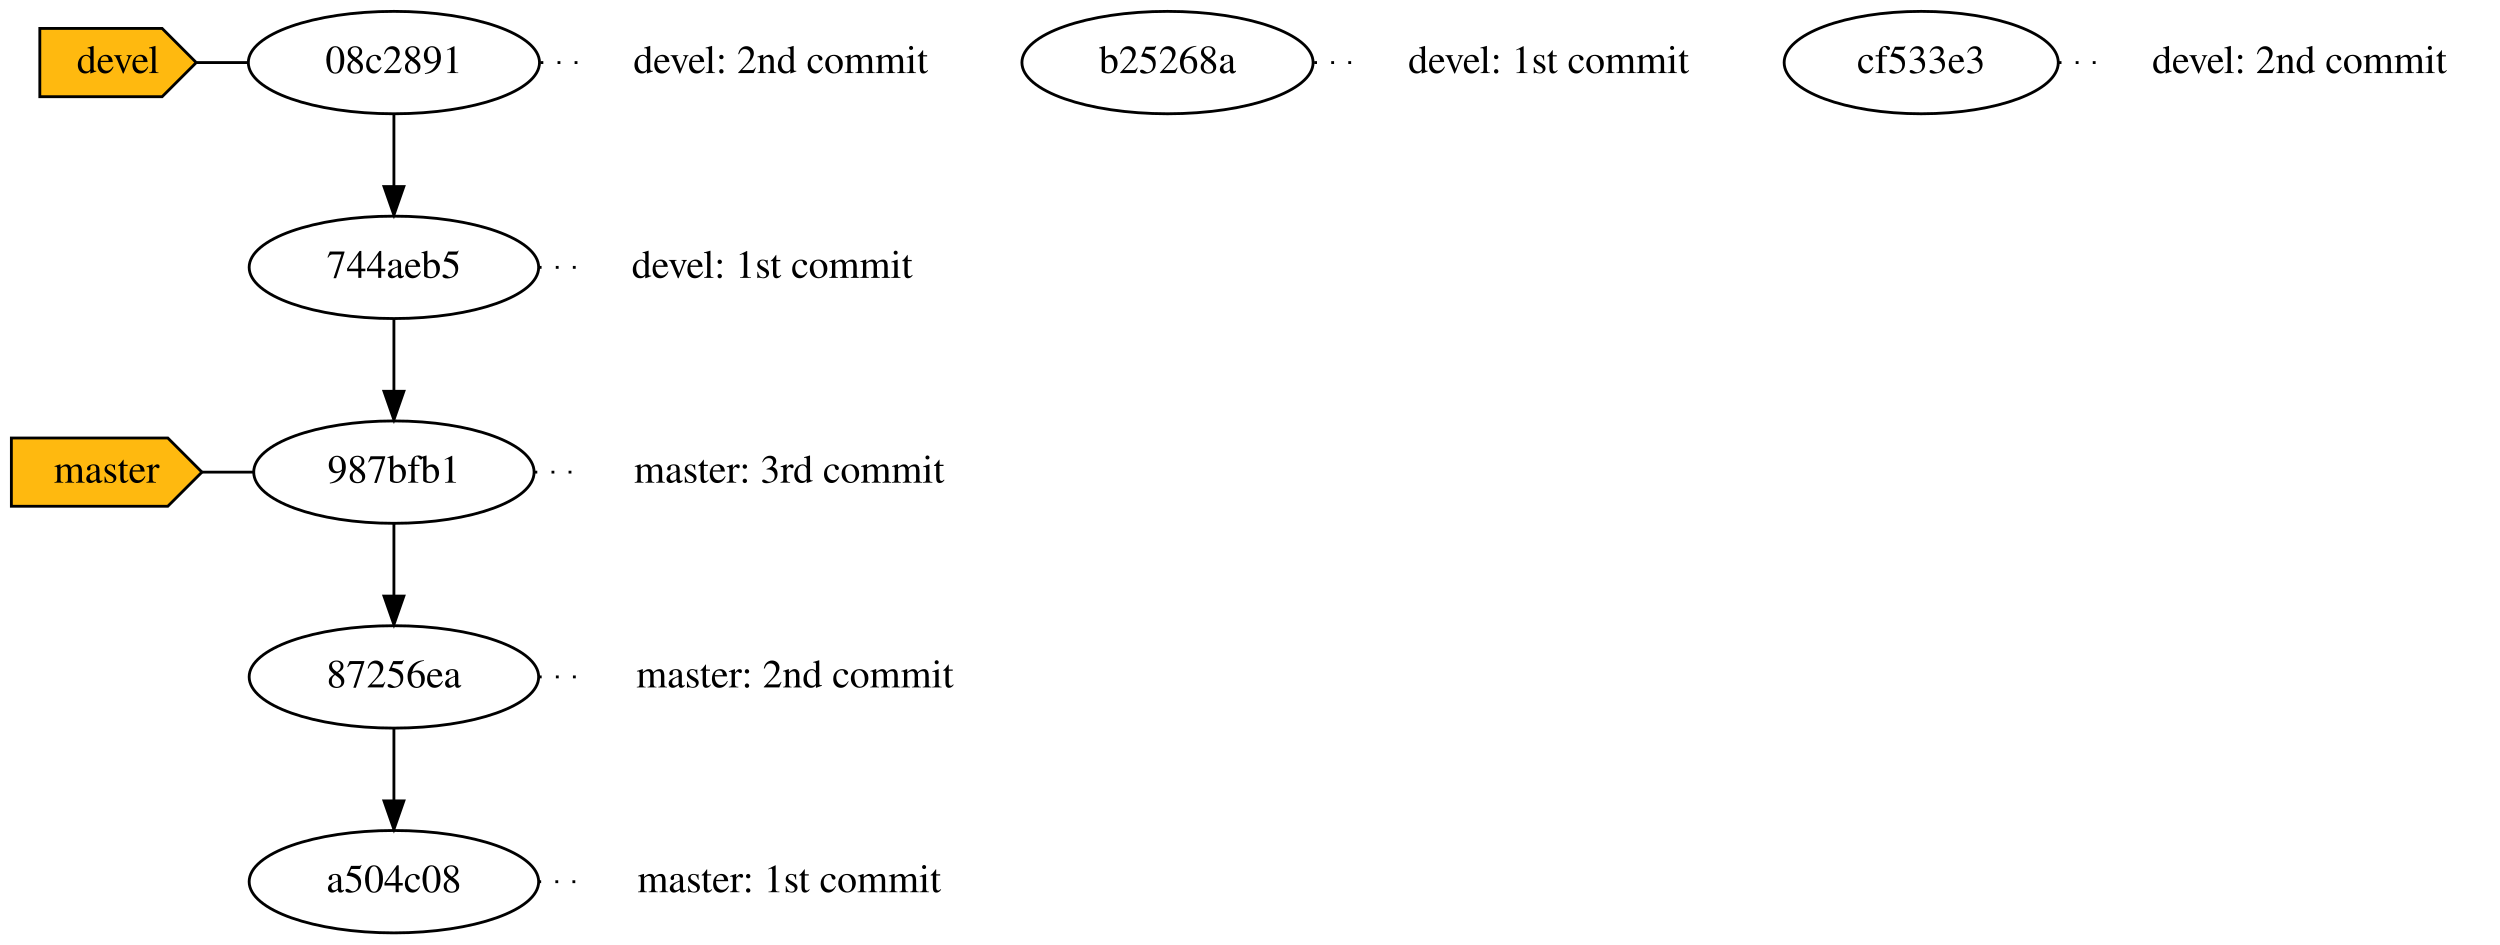
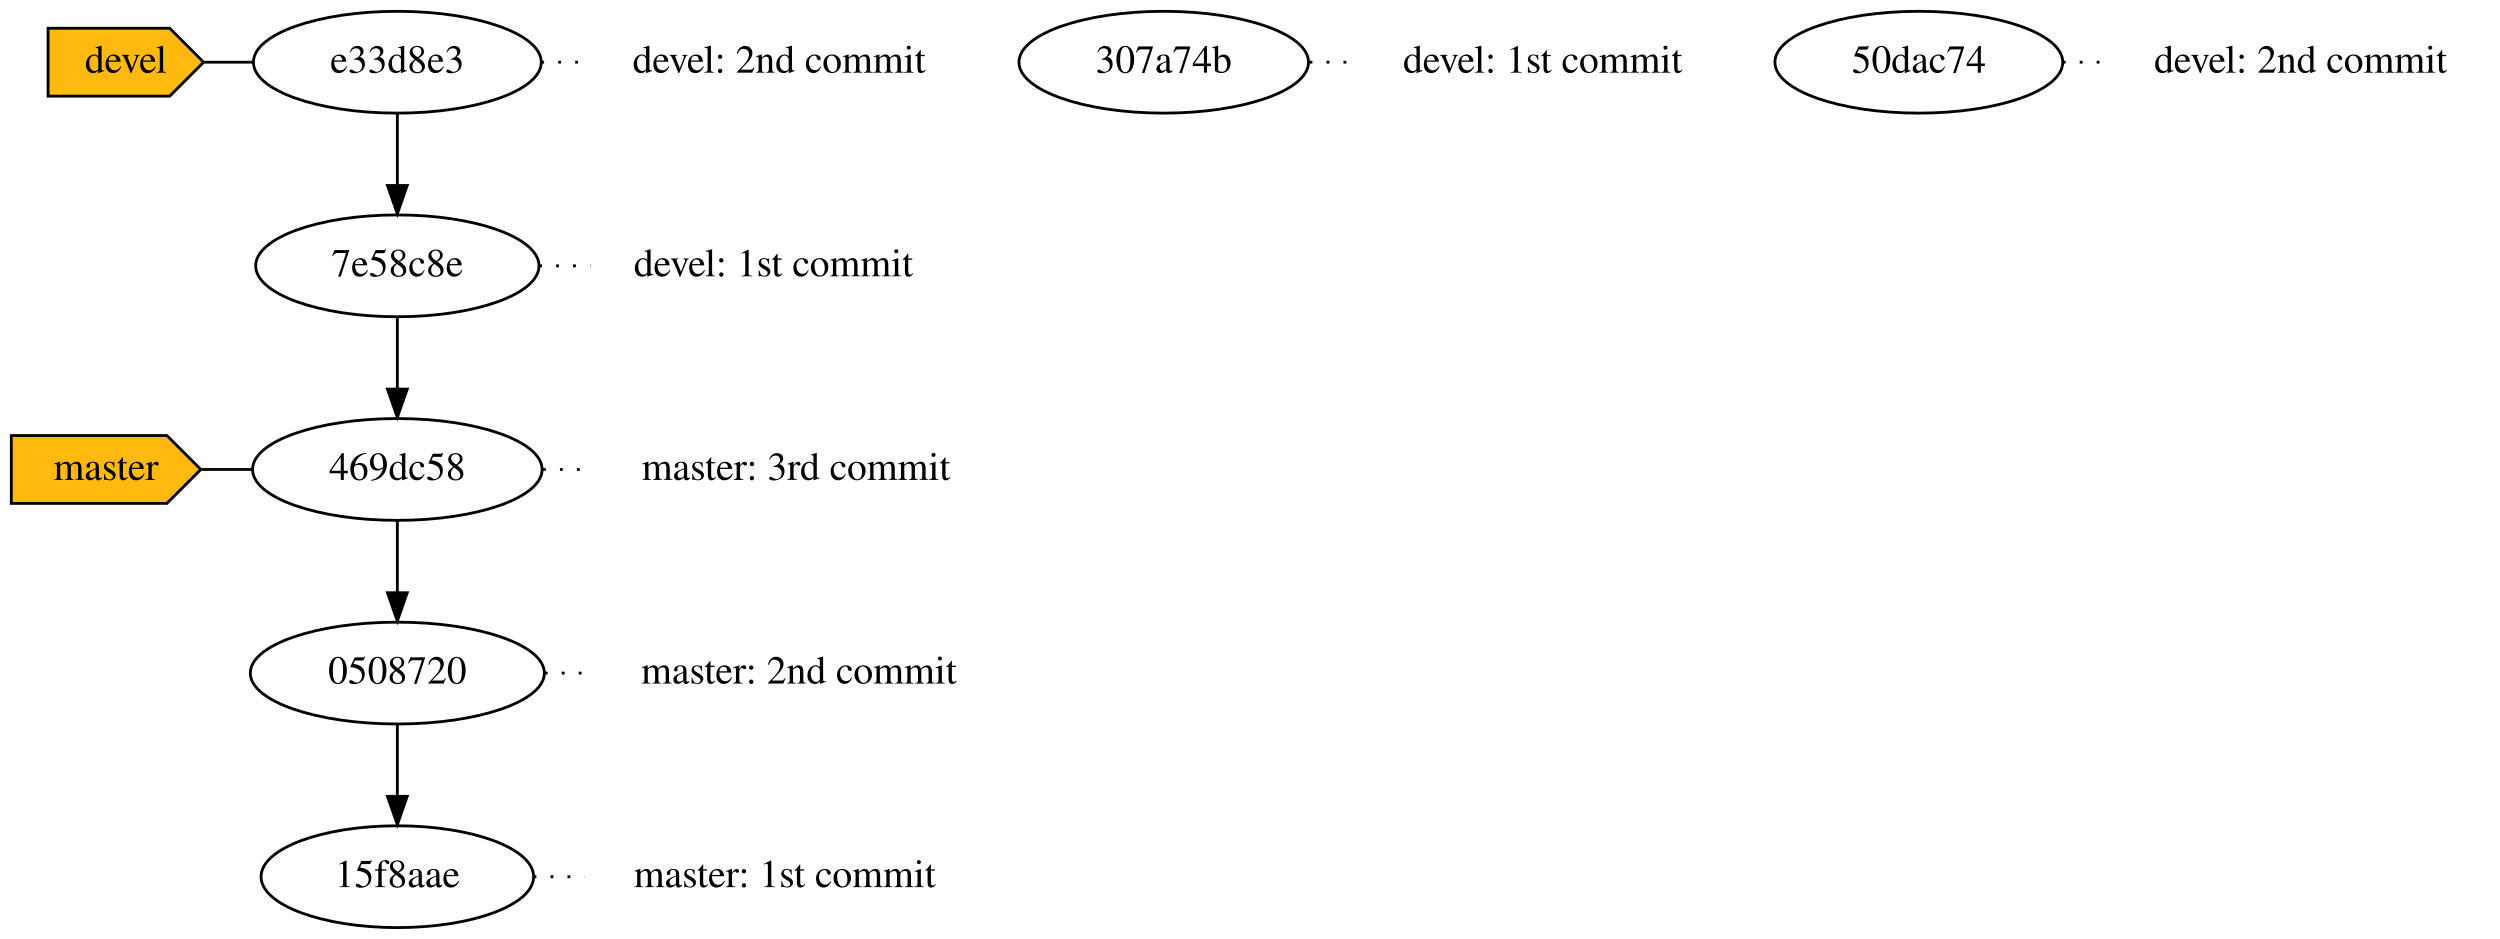
- <svg xmlns="http://www.w3.org/2000/svg" width="879pt" height="332pt" viewBox="0.00 0.00 879.00 332.00">
+ <svg xmlns="http://www.w3.org/2000/svg" width="884pt" height="332pt" viewBox="0.00 0.00 884.00 332.00">
  <g id="graph0" class="graph" transform="scale(1 1) rotate(0) translate(4 328)">
    <g id="node1" class="node">
-       <ellipse fill="none" stroke="#000000" cx="134.5" cy="-306" rx="51.191" ry="18" />
-       <text text-anchor="middle" x="134.5" y="-302.3" font-family="Times,serif" font-size="14.00" fill="#000000">08c2891</text>
+       <ellipse fill="none" stroke="#000000" cx="136.5" cy="-90" rx="51.991" ry="18" />
+       <text text-anchor="middle" x="136.5" y="-86.3" font-family="Times,serif" font-size="14.00" fill="#000000">0508720</text>
    </g>
    <g id="node2" class="node">
-       <text text-anchor="middle" x="270.5" y="-302.3" font-family="Times,serif" font-size="14.00" fill="#000000">devel: 2nd commit</text>
+       <text text-anchor="middle" x="278.5" y="-86.3" font-family="Times,serif" font-size="14.00" fill="#000000">master: 2nd commit</text>
    </g>
    <g id="edge1" class="edge">
-       <path fill="none" stroke="#000000" stroke-dasharray="1,5" d="M186.031,-306C191.97,-306 197.91,-306 203.849,-306" />
+       <path fill="none" stroke="#000000" stroke-dasharray="1,5" d="M188.641,-90C194.374,-90 200.107,-90 205.84,-90" />
    </g>
    <g id="node3" class="node">
-       <ellipse fill="none" stroke="#000000" cx="134.5" cy="-234" rx="50.892" ry="18" />
-       <text text-anchor="middle" x="134.5" y="-230.3" font-family="Times,serif" font-size="14.00" fill="#000000">744aeb5</text>
+       <ellipse fill="none" stroke="#000000" cx="136.5" cy="-18" rx="48.192" ry="18" />
+       <text text-anchor="middle" x="136.5" y="-14.3" font-family="Times,serif" font-size="14.00" fill="#000000">15f8aae</text>
    </g>
    <g id="edge8" class="edge">
-       <path fill="none" stroke="#000000" d="M134.5,-287.831C134.5,-280.131 134.5,-270.974 134.5,-262.417" />
-       <polygon fill="#000000" stroke="#000000" points="138,-262.413 134.5,-252.413 131,-262.413 138,-262.413" />
+       <path fill="none" stroke="#000000" d="M136.5,-71.831C136.5,-64.131 136.5,-54.974 136.5,-46.417" />
+       <polygon fill="#000000" stroke="#000000" points="140,-46.413 136.5,-36.413 133,-46.413 140,-46.413" />
    </g>
    <g id="node4" class="node">
-       <text text-anchor="middle" x="267.5" y="-230.3" font-family="Times,serif" font-size="14.00" fill="#000000">devel: 1st commit</text>
+       <text text-anchor="middle" x="273.5" y="-14.3" font-family="Times,serif" font-size="14.00" fill="#000000">master: 1st commit</text>
    </g>
    <g id="edge2" class="edge">
-       <path fill="none" stroke="#000000" stroke-dasharray="1,5" d="M185.414,-234C191.186,-234 196.957,-234 202.729,-234" />
+       <path fill="none" stroke="#000000" stroke-dasharray="1,5" d="M184.664,-18C190.679,-18 196.694,-18 202.709,-18" />
+     </g>
+     <g id="node5" class="node">
+       <ellipse fill="none" stroke="#000000" cx="407.5" cy="-306" rx="51.191" ry="18" />
+       <text text-anchor="middle" x="407.5" y="-302.3" font-family="Times,serif" font-size="14.00" fill="#000000">307a74b</text>
+     </g>
+     <g id="node6" class="node">
+       <text text-anchor="middle" x="541.5" y="-302.3" font-family="Times,serif" font-size="14.00" fill="#000000">devel: 1st commit</text>
+     </g>
+     <g id="edge3" class="edge">
+       <path fill="none" stroke="#000000" stroke-dasharray="1,5" d="M459.059,-306C464.963,-306 470.867,-306 476.771,-306" />
    </g>
    <g id="node7" class="node">
-       <ellipse fill="none" stroke="#000000" cx="134.5" cy="-162" rx="49.291" ry="18" />
-       <text text-anchor="middle" x="134.5" y="-158.3" font-family="Times,serif" font-size="14.00" fill="#000000">987bfb1</text>
+       <ellipse fill="none" stroke="#000000" cx="136.5" cy="-162" rx="51.191" ry="18" />
+       <text text-anchor="middle" x="136.5" y="-158.3" font-family="Times,serif" font-size="14.00" fill="#000000">469dc58</text>
    </g>
    <g id="edge9" class="edge">
-       <path fill="none" stroke="#000000" d="M134.5,-215.831C134.5,-208.131 134.5,-198.974 134.5,-190.417" />
-       <polygon fill="#000000" stroke="#000000" points="138,-190.413 134.5,-180.413 131,-190.413 138,-190.413" />
+       <path fill="none" stroke="#000000" d="M136.5,-143.831C136.5,-136.131 136.5,-126.974 136.5,-118.417" />
+       <polygon fill="#000000" stroke="#000000" points="140,-118.413 136.5,-108.413 133,-118.413 140,-118.413" />
    </g>
-     <g id="node5" class="node">
-       <ellipse fill="none" stroke="#000000" cx="134.5" cy="-90" rx="50.892" ry="18" />
-       <text text-anchor="middle" x="134.5" y="-86.3" font-family="Times,serif" font-size="14.00" fill="#000000">87256ea</text>
+     <g id="node8" class="node">
+       <text text-anchor="middle" x="277.5" y="-158.3" font-family="Times,serif" font-size="14.00" fill="#000000">master: 3rd commit</text>
    </g>
-     <g id="node6" class="node">
-       <text text-anchor="middle" x="275.5" y="-86.3" font-family="Times,serif" font-size="14.00" fill="#000000">master: 2nd commit</text>
-     </g>
-     <g id="edge3" class="edge">
-       <path fill="none" stroke="#000000" stroke-dasharray="1,5" d="M185.447,-90C191.193,-90 196.938,-90 202.684,-90" />
+     <g id="edge4" class="edge">
+       <path fill="none" stroke="#000000" stroke-dasharray="1,5" d="M187.998,-162C193.941,-162 199.885,-162 205.828,-162" />
    </g>
    <g id="node9" class="node">
-       <ellipse fill="none" stroke="#000000" cx="134.5" cy="-18" rx="50.892" ry="18" />
-       <text text-anchor="middle" x="134.5" y="-14.3" font-family="Times,serif" font-size="14.00" fill="#000000">a504c08</text>
+       <ellipse fill="none" stroke="#000000" cx="674.5" cy="-306" rx="50.892" ry="18" />
+       <text text-anchor="middle" x="674.5" y="-302.3" font-family="Times,serif" font-size="14.00" fill="#000000">50dac74</text>
+     </g>
+     <g id="node10" class="node">
+       <text text-anchor="middle" x="809.5" y="-302.3" font-family="Times,serif" font-size="14.00" fill="#000000">devel: 2nd commit</text>
+     </g>
+     <g id="edge5" class="edge">
+       <path fill="none" stroke="#000000" stroke-dasharray="1,5" d="M725.389,-306C731.193,-306 736.998,-306 742.802,-306" />
+     </g>
+     <g id="node11" class="node">
+       <ellipse fill="none" stroke="#000000" cx="136.5" cy="-234" rx="50.091" ry="18" />
+       <text text-anchor="middle" x="136.5" y="-230.3" font-family="Times,serif" font-size="14.00" fill="#000000">7e58c8e</text>
    </g>
    <g id="edge10" class="edge">
-       <path fill="none" stroke="#000000" d="M134.5,-71.831C134.5,-64.131 134.5,-54.974 134.5,-46.417" />
-       <polygon fill="#000000" stroke="#000000" points="138,-46.413 134.5,-36.413 131,-46.413 138,-46.413" />
+       <path fill="none" stroke="#000000" d="M136.5,-215.831C136.5,-208.131 136.5,-198.974 136.5,-190.417" />
+       <polygon fill="#000000" stroke="#000000" points="140,-190.413 136.5,-180.413 133,-190.413 140,-190.413" />
+     </g>
+     <g id="node12" class="node">
+       <text text-anchor="middle" x="269.5" y="-230.3" font-family="Times,serif" font-size="14.00" fill="#000000">devel: 1st commit</text>
+     </g>
+     <g id="edge6" class="edge">
+       <path fill="none" stroke="#000000" stroke-dasharray="1,5" d="M186.635,-234C192.677,-234 198.719,-234 204.762,-234" />
+     </g>
+     <g id="node13" class="node">
+       <ellipse fill="none" stroke="#000000" cx="136.5" cy="-306" rx="50.892" ry="18" />
+       <text text-anchor="middle" x="136.5" y="-302.3" font-family="Times,serif" font-size="14.00" fill="#000000">e33d8e3</text>
    </g>
    <g id="edge11" class="edge">
-       <path fill="none" stroke="#000000" d="M134.5,-143.831C134.5,-136.131 134.5,-126.974 134.5,-118.417" />
-       <polygon fill="#000000" stroke="#000000" points="138,-118.413 134.5,-108.413 131,-118.413 138,-118.413" />
-     </g>
-     <g id="node8" class="node">
-       <text text-anchor="middle" x="273.5" y="-158.3" font-family="Times,serif" font-size="14.00" fill="#000000">master: 3rd commit</text>
-     </g>
-     <g id="edge4" class="edge">
-       <path fill="none" stroke="#000000" stroke-dasharray="1,5" d="M183.91,-162C189.859,-162 195.809,-162 201.758,-162" />
-     </g>
-     <g id="node10" class="node">
-       <text text-anchor="middle" x="273.5" y="-14.3" font-family="Times,serif" font-size="14.00" fill="#000000">master: 1st commit</text>
-     </g>
-     <g id="edge5" class="edge">
-       <path fill="none" stroke="#000000" stroke-dasharray="1,5" d="M185.268,-18C191.127,-18 196.986,-18 202.845,-18" />
-     </g>
-     <g id="node11" class="node">
-       <ellipse fill="none" stroke="#000000" cx="406.5" cy="-306" rx="51.191" ry="18" />
-       <text text-anchor="middle" x="406.5" y="-302.3" font-family="Times,serif" font-size="14.00" fill="#000000">b25268a</text>
-     </g>
-     <g id="node12" class="node">
-       <text text-anchor="middle" x="540.5" y="-302.3" font-family="Times,serif" font-size="14.00" fill="#000000">devel: 1st commit</text>
-     </g>
-     <g id="edge6" class="edge">
-       <path fill="none" stroke="#000000" stroke-dasharray="1,5" d="M458.059,-306C463.963,-306 469.867,-306 475.771,-306" />
-     </g>
-     <g id="node13" class="node">
-       <ellipse fill="none" stroke="#000000" cx="671.5" cy="-306" rx="48.192" ry="18" />
-       <text text-anchor="middle" x="671.5" y="-302.3" font-family="Times,serif" font-size="14.00" fill="#000000">cf533e3</text>
+       <path fill="none" stroke="#000000" d="M136.5,-287.831C136.5,-280.131 136.5,-270.974 136.5,-262.417" />
+       <polygon fill="#000000" stroke="#000000" points="140,-262.413 136.5,-252.413 133,-262.413 140,-262.413" />
    </g>
    <g id="node14" class="node">
-       <text text-anchor="middle" x="804.5" y="-302.3" font-family="Times,serif" font-size="14.00" fill="#000000">devel: 2nd commit</text>
+       <text text-anchor="middle" x="271.5" y="-302.3" font-family="Times,serif" font-size="14.00" fill="#000000">devel: 2nd commit</text>
    </g>
    <g id="edge7" class="edge">
-       <path fill="none" stroke="#000000" stroke-dasharray="1,5" d="M719.816,-306C725.771,-306 731.725,-306 737.679,-306" />
+       <path fill="none" stroke="#000000" stroke-dasharray="1,5" d="M187.389,-306C193.193,-306 198.998,-306 204.802,-306" />
    </g>
    <g id="node15" class="node">
-       <polygon fill="#ffb90f" stroke="#000000" points="53,-318 10,-318 10,-294 53,-294 65,-306 53,-318" />
-       <text text-anchor="middle" x="37.5" y="-302.3" font-family="Times,serif" font-size="14.00" fill="#000000">devel</text>
+       <polygon fill="#ffb90f" stroke="#000000" points="56,-318 13,-318 13,-294 56,-294 68,-306 56,-318" />
+       <text text-anchor="middle" x="40.5" y="-302.3" font-family="Times,serif" font-size="14.00" fill="#000000">devel</text>
    </g>
    <g id="edge12" class="edge">
-       <path fill="none" stroke="#000000" d="M65.16,-306C71.119,-306 77.078,-306 83.037,-306" />
+       <path fill="none" stroke="#000000" d="M68.25,-306C74.026,-306 79.803,-306 85.579,-306" />
    </g>
    <g id="node16" class="node">
      <polygon fill="#ffb90f" stroke="#000000" points="55,-174 0,-174 0,-150 55,-150 67,-162 55,-174" />
      <text text-anchor="middle" x="33.5" y="-158.3" font-family="Times,serif" font-size="14.00" fill="#000000">master</text>
    </g>
    <g id="edge13" class="edge">
-       <path fill="none" stroke="#000000" d="M67.035,-162C73.009,-162 78.982,-162 84.956,-162" />
+       <path fill="none" stroke="#000000" d="M67.297,-162C73.244,-162 79.191,-162 85.138,-162" />
    </g>
  </g>
</svg>
